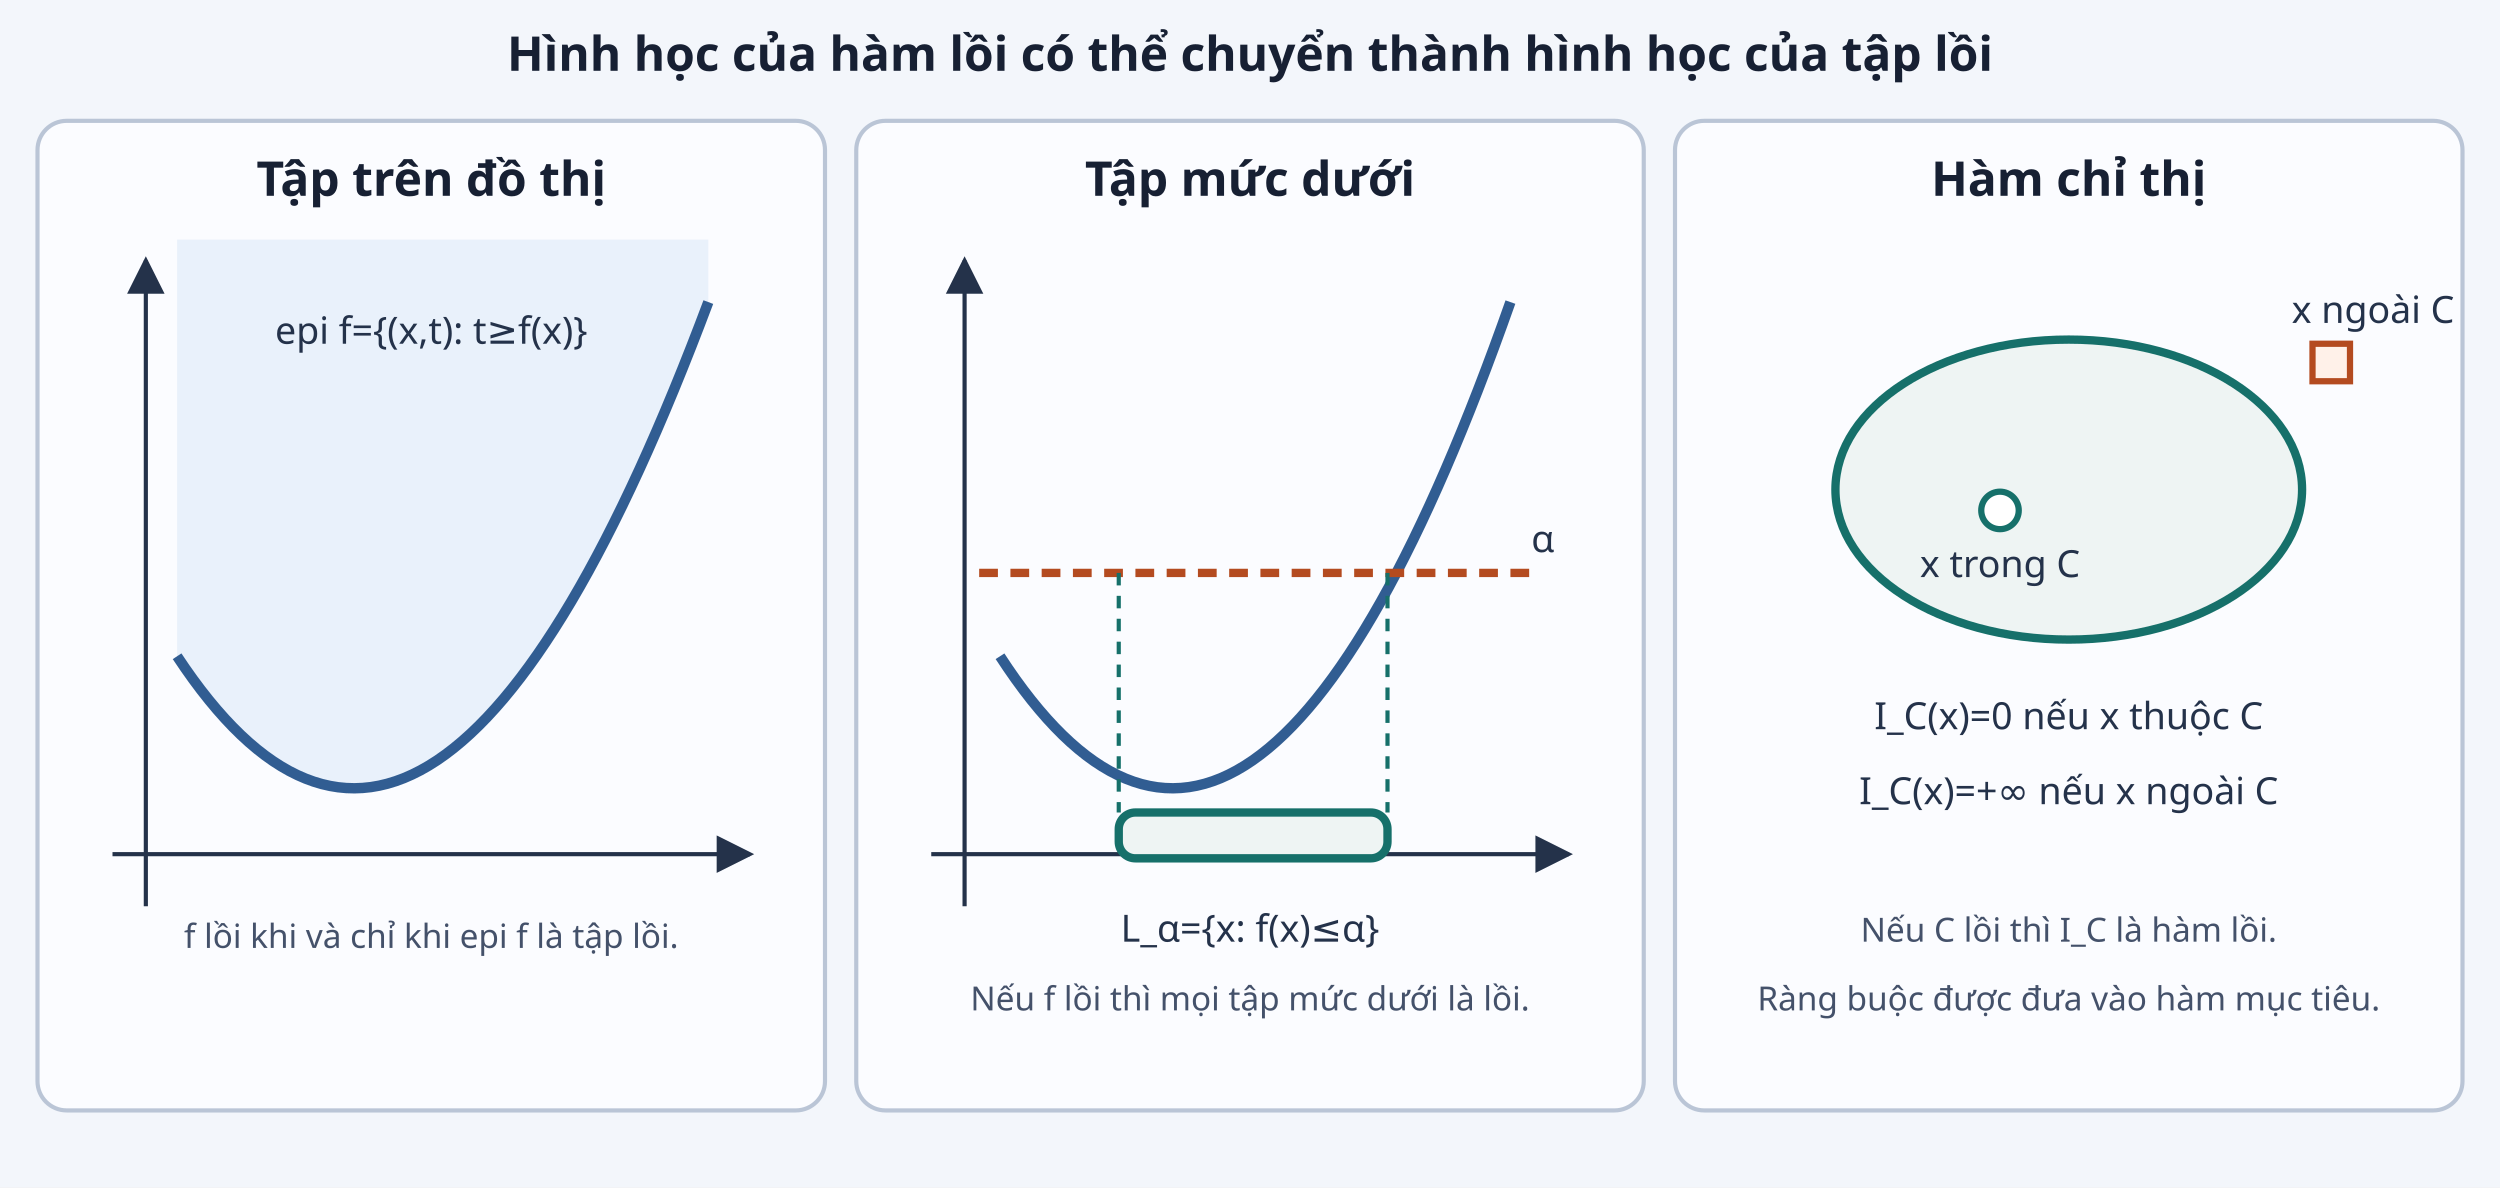
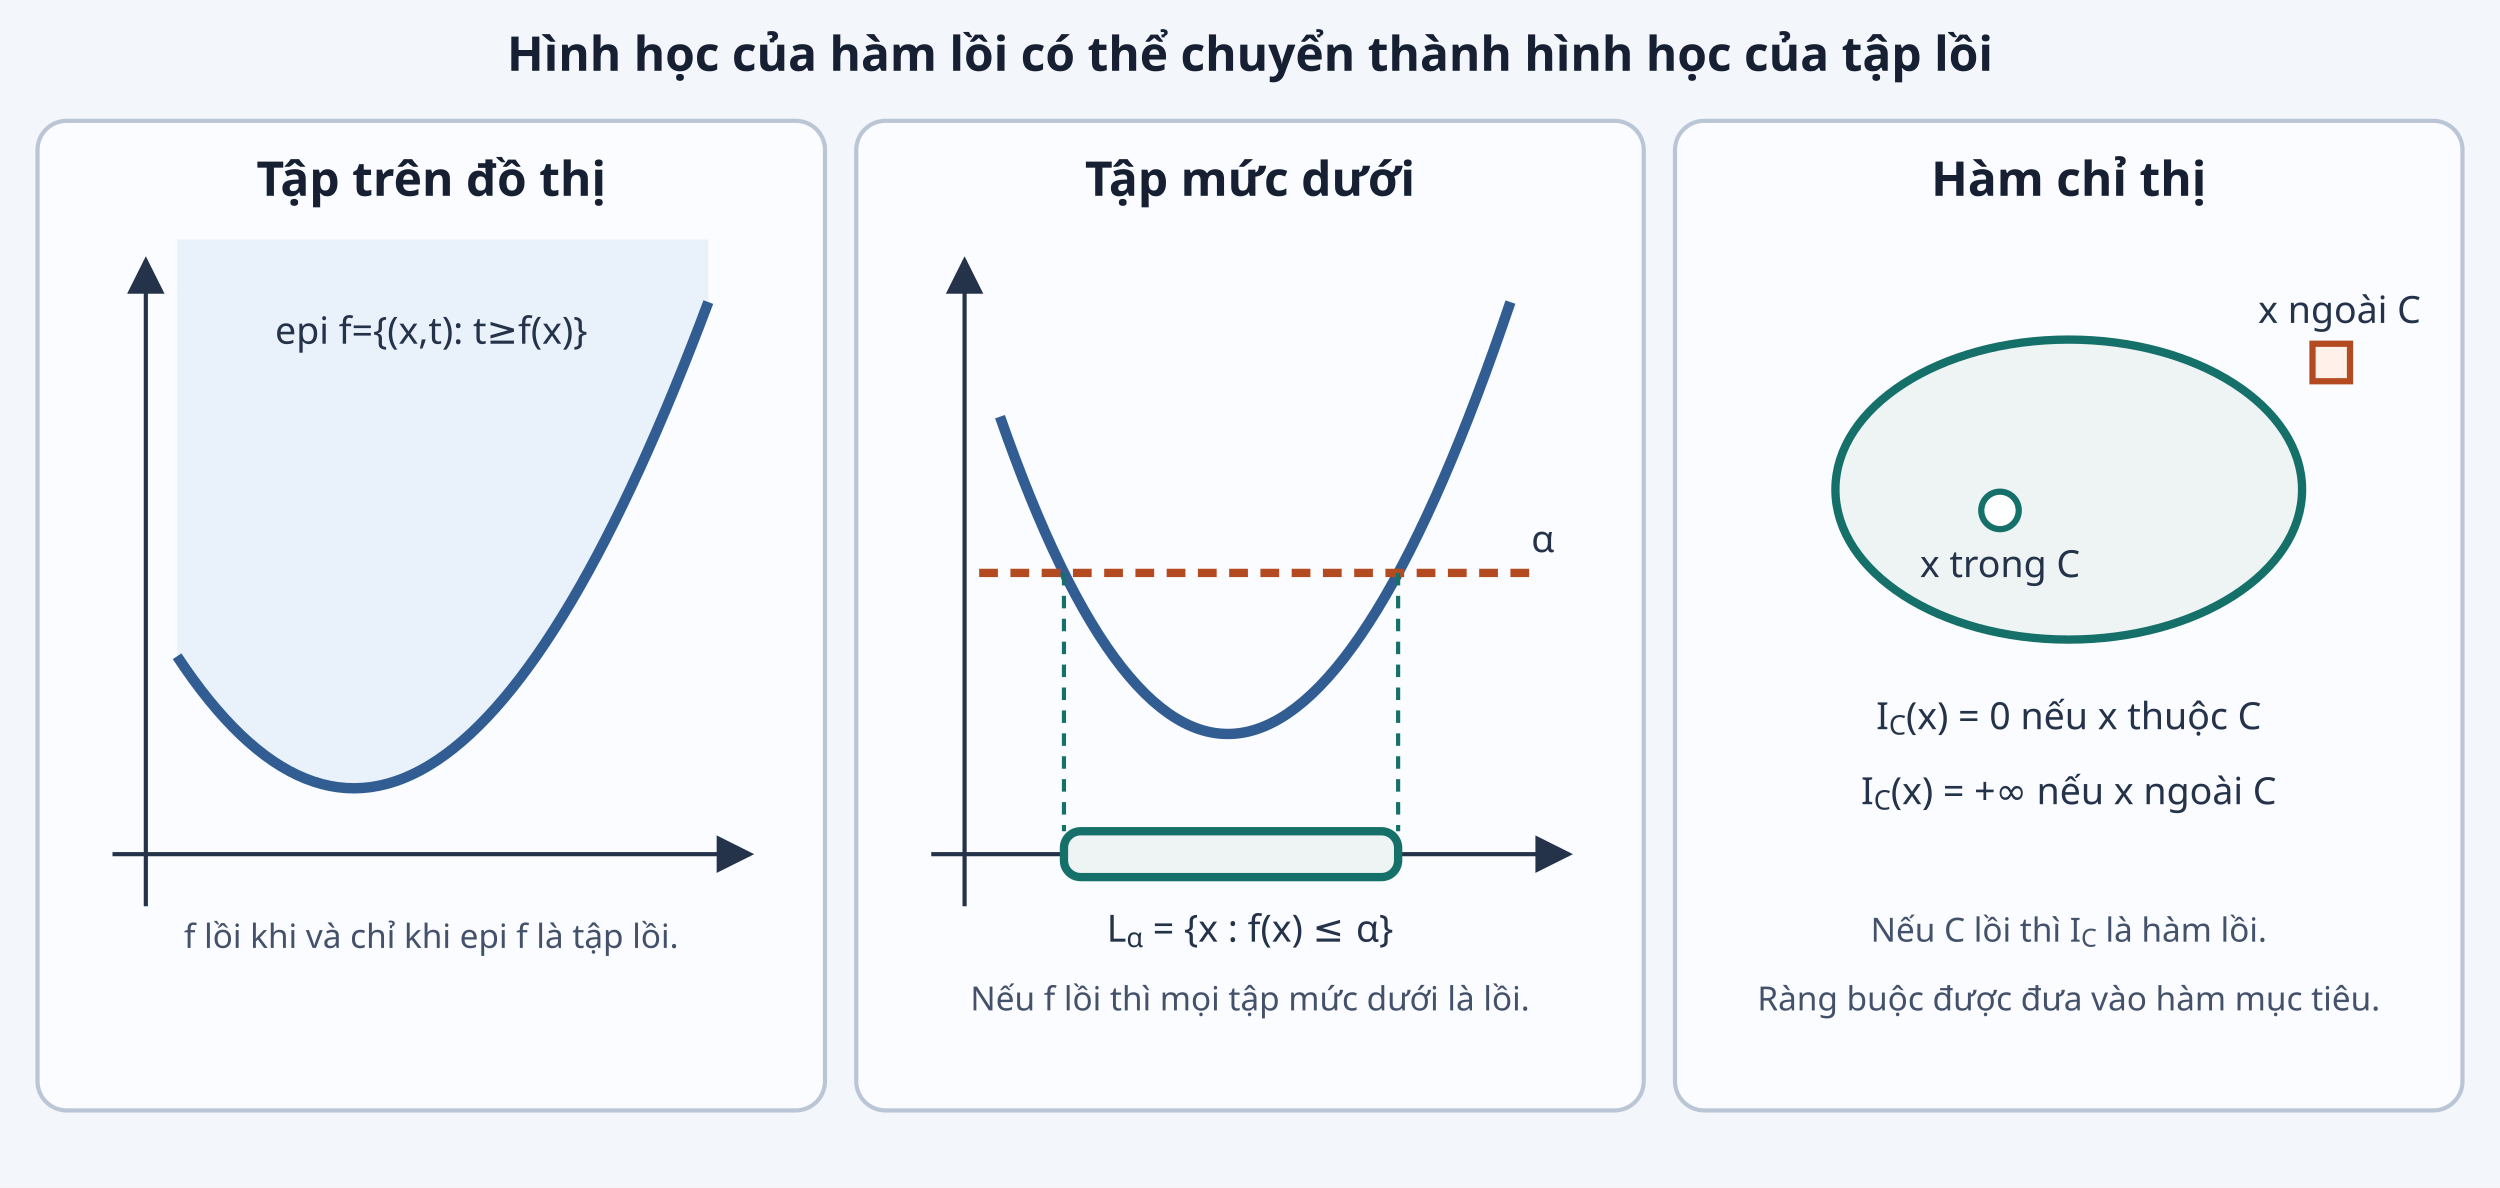
<svg xmlns="http://www.w3.org/2000/svg" viewBox="0 0 1200 570" role="img" aria-labelledby="title desc">
  <defs>
    <marker id="arrow" markerWidth="9" markerHeight="9" refX="8" refY="4.5" orient="auto">
      <path d="M0 0L9 4.5L0 9Z" fill="#24324a" />
    </marker>
    <style>.panel{fill:#fbfcff;stroke:#bac5d6;stroke-width:2}.title{font-family:sans-serif;font-size:23px;font-weight:700;fill:#172033}.label{font-family:sans-serif;font-size:18px;fill:#24324a}.small{font-family:sans-serif;font-size:16px;fill:#44516a}.axis{stroke:#24324a;stroke-width:2;marker-end:url(#arrow)}.curve{fill:none;stroke:#315d92;stroke-width:5}.epi{fill:#e9f1fb;stroke:none}.level{stroke:#b44b20;stroke-width:4;stroke-dasharray:9 6}.set{fill:#eef4f3;stroke:#16706a;stroke-width:4}.outside{fill:#fff1e9;stroke:#b44b20;stroke-width:3}.inside{fill:#fff;stroke:#16706a;stroke-width:3}</style>
  </defs>
  <rect width="1200" height="570" fill="#f3f6fb" />
  <text class="title" x="600" y="34" text-anchor="middle">Hình học của hàm lồi có thể chuyển thành hình học của tập lồi</text>
  <rect class="panel" x="18" y="58" width="378" height="475" rx="14" />
  <text class="title" x="207" y="94" text-anchor="middle">Tập trên đồ thị</text>
  <line class="axis" x1="54" y1="410" x2="360" y2="410" />
  <line class="axis" x1="70" y1="435" x2="70" y2="125" />
  <path class="epi" d="M85 315 Q207 500 340 145 L340 115 L85 115 Z" />
  <path class="curve" d="M85 315 Q207 500 340 145" />
  <text class="label" x="207" y="165" text-anchor="middle">epi f={(x,t): t≥f(x)}</text>
  <text class="small" x="207" y="455" text-anchor="middle">f lồi khi và chỉ khi epi f là tập lồi.</text>
  <rect class="panel" x="411" y="58" width="378" height="475" rx="14" />
  <text class="title" x="600" y="94" text-anchor="middle">Tập mức dưới</text>
  <line class="axis" x1="447" y1="410" x2="753" y2="410" />
  <line class="axis" x1="463" y1="435" x2="463" y2="125" />
-   <path class="curve" d="M480 315 Q600 500 725 145" />
+   <path class="curve" d="M480 200 Q595 530 725 145" />
  <line class="level" x1="470" y1="275" x2="740" y2="275" />
  <text class="label" x="735" y="265">α</text>
-   <rect class="set" x="537" y="390" width="129" height="22" rx="8" />
-   <line x1="537" y1="275" x2="537" y2="390" stroke="#16706a" stroke-width="2" stroke-dasharray="6 5" />
-   <line x1="666" y1="275" x2="666" y2="390" stroke="#16706a" stroke-width="2" stroke-dasharray="6 5" />
-   <text class="label" x="600" y="452" text-anchor="middle">L_α={x: f(x)≤α}</text>
+   <rect class="set" x="510.7" y="399" width="160.4" height="22" rx="8" />
+   <line x1="510.7" y1="275" x2="510.7" y2="399" stroke="#16706a" stroke-width="2" stroke-dasharray="6 5" />
+   <line x1="671.1" y1="275" x2="671.1" y2="399" stroke="#16706a" stroke-width="2" stroke-dasharray="6 5" />
+   <text class="label" x="600" y="452" text-anchor="middle">L<tspan baseline-shift="sub" font-size="13">α</tspan> = {x : f(x) ≤ α}</text>
  <text class="small" x="600" y="485" text-anchor="middle">Nếu f lồi thì mọi tập mức dưới là lồi.</text>
  <rect class="panel" x="804" y="58" width="378" height="475" rx="14" />
  <text class="title" x="993" y="94" text-anchor="middle">Hàm chỉ thị</text>
  <ellipse class="set" cx="993" cy="235" rx="112" ry="72" />
  <circle class="inside" cx="960" cy="245" r="9" />
  <rect class="outside" x="1110" y="165" width="18" height="18" />
  <text class="label" x="960" y="277" text-anchor="middle">x trong C</text>
-   <text class="label" x="1100" y="155">x ngoài C</text>
-   <text class="label" x="993" y="350" text-anchor="middle">I_C(x)=0 nếu x thuộc C</text>
-   <text class="label" x="993" y="386" text-anchor="middle">I_C(x)=+∞ nếu x ngoài C</text>
-   <text class="small" x="993" y="452" text-anchor="middle">Nếu C lồi thì I_C là hàm lồi.</text>
+   <text class="label" x="1162" y="155" text-anchor="end">x ngoài C</text>
+   <text class="label" x="993" y="350" text-anchor="middle">I<tspan baseline-shift="sub" font-size="13">C</tspan>(x) = 0 nếu x thuộc C</text>
+   <text class="label" x="993" y="386" text-anchor="middle">I<tspan baseline-shift="sub" font-size="13">C</tspan>(x) = +∞ nếu x ngoài C</text>
+   <text class="small" x="993" y="452" text-anchor="middle">Nếu C lồi thì I<tspan baseline-shift="sub" font-size="12">C</tspan> là hàm lồi.</text>
  <text class="small" x="993" y="485" text-anchor="middle">Ràng buộc được đưa vào hàm mục tiêu.</text>
</svg>
